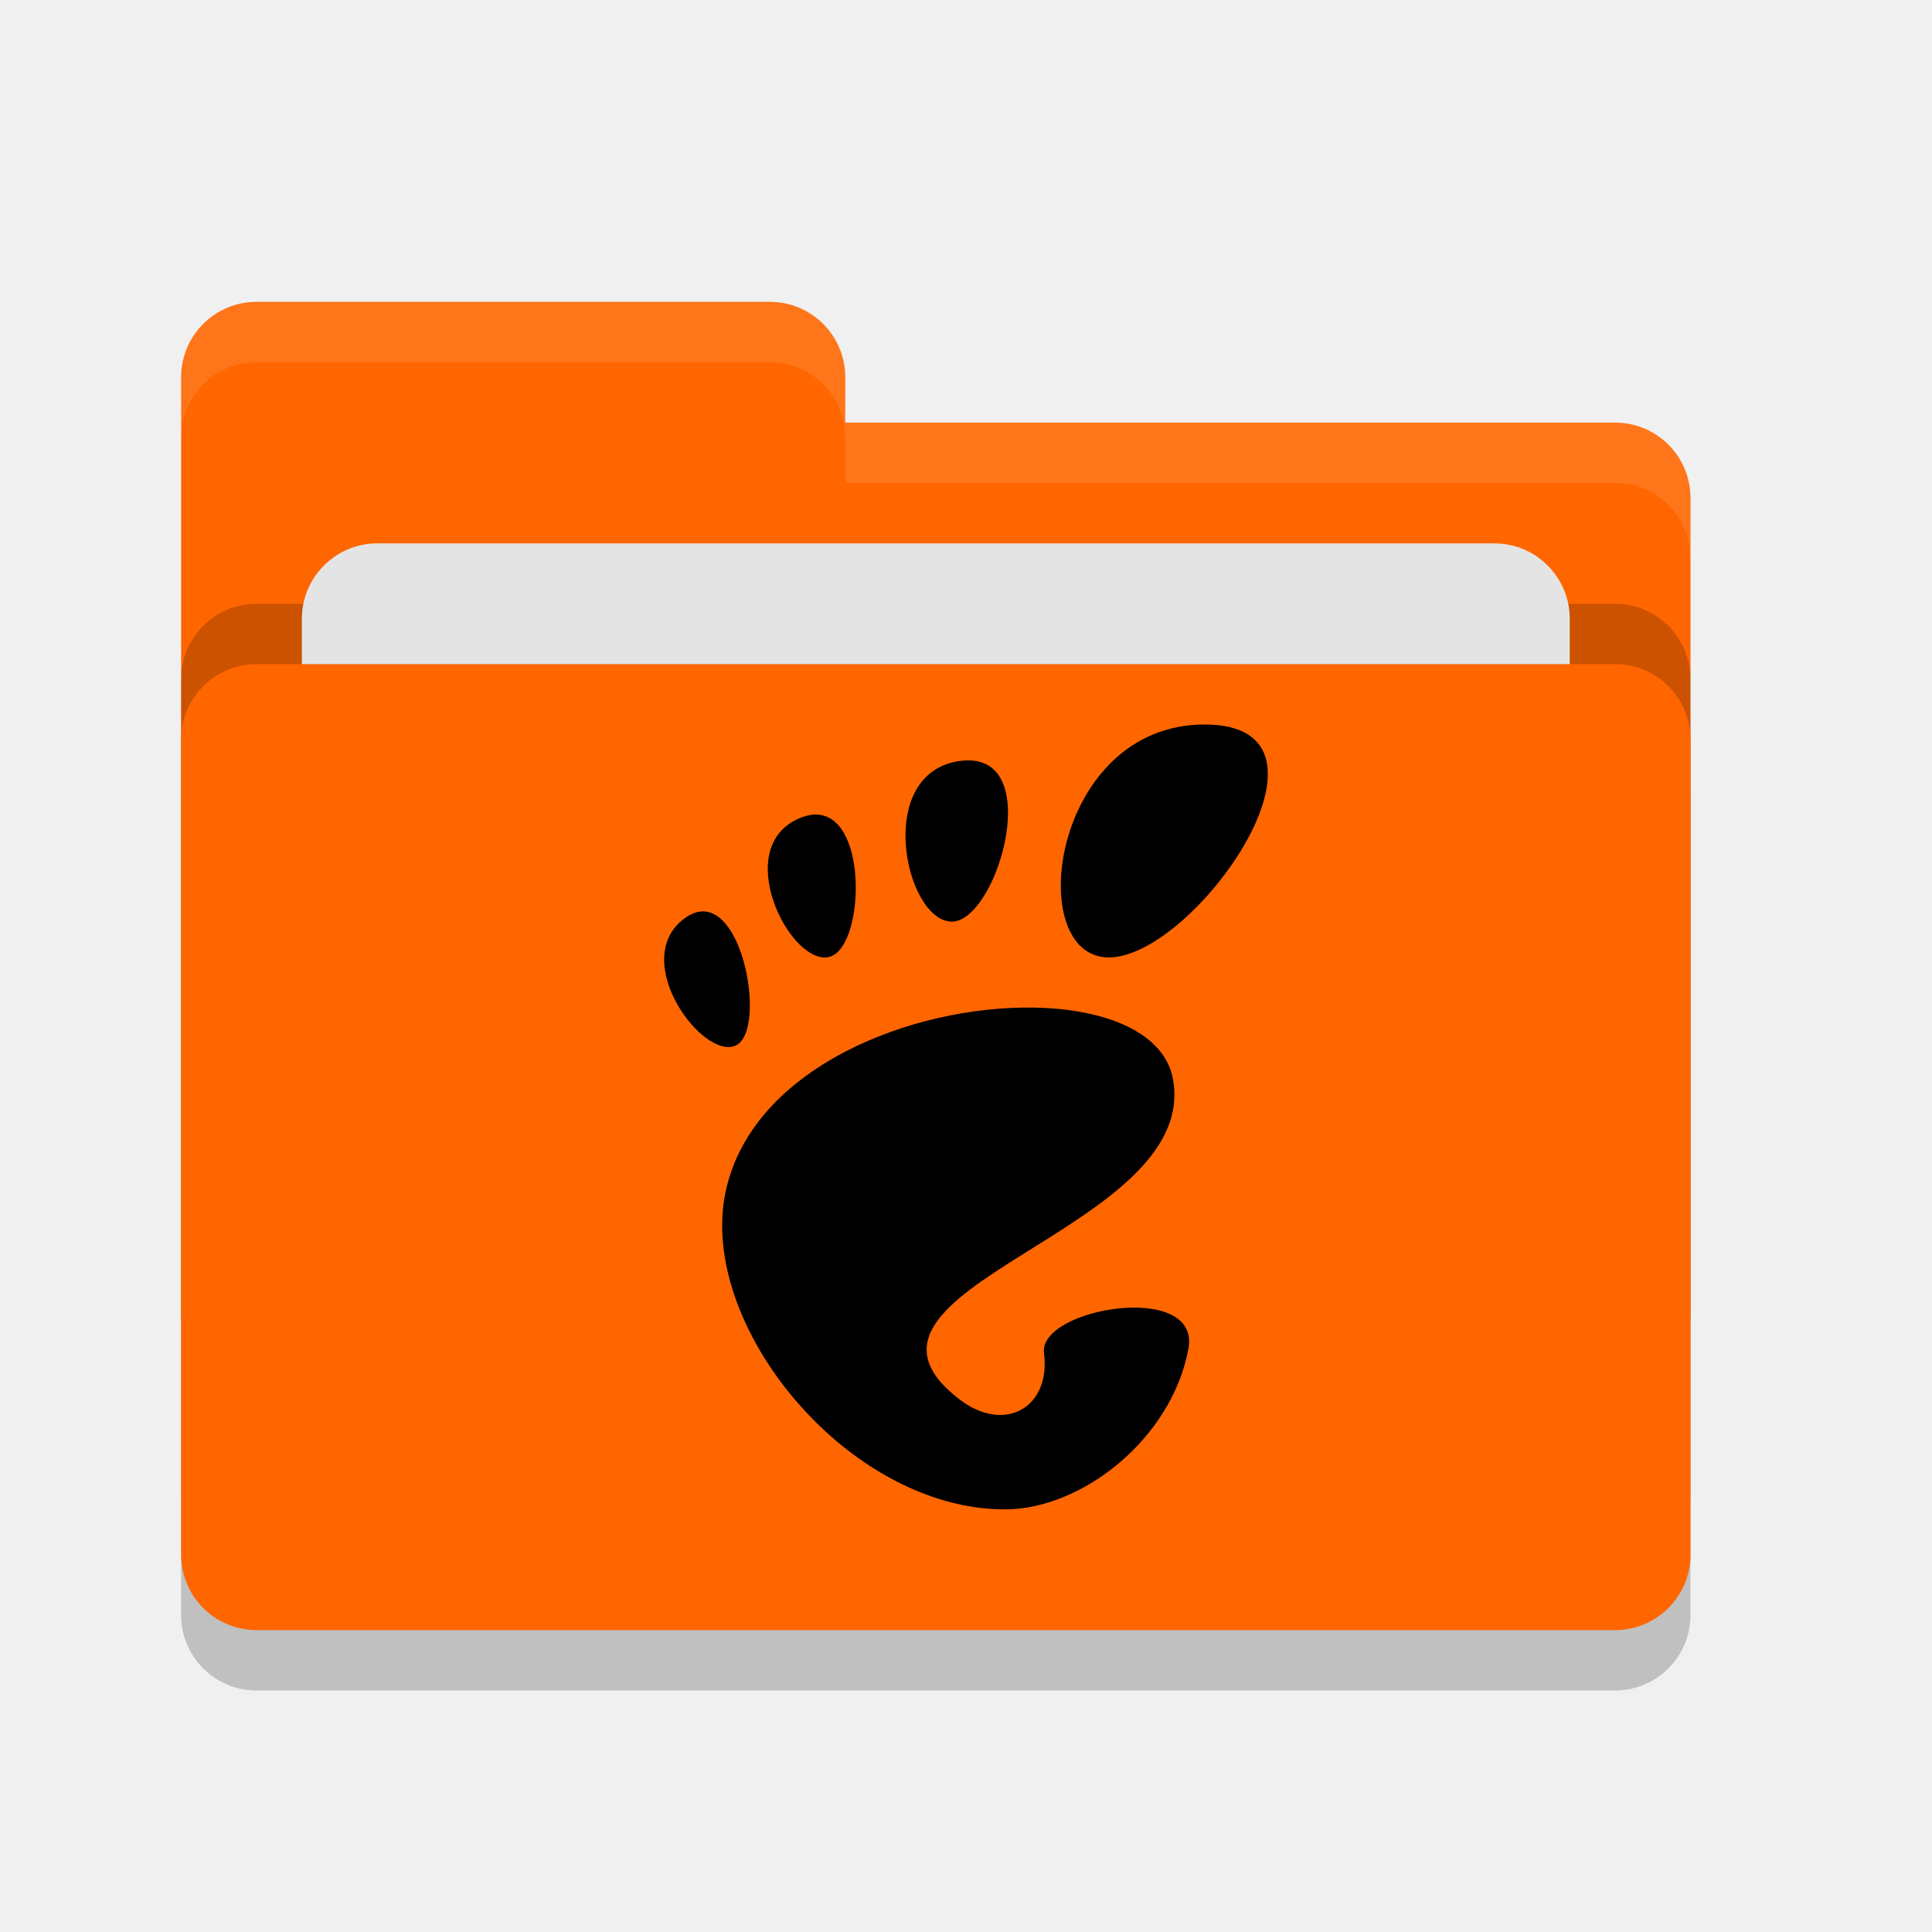
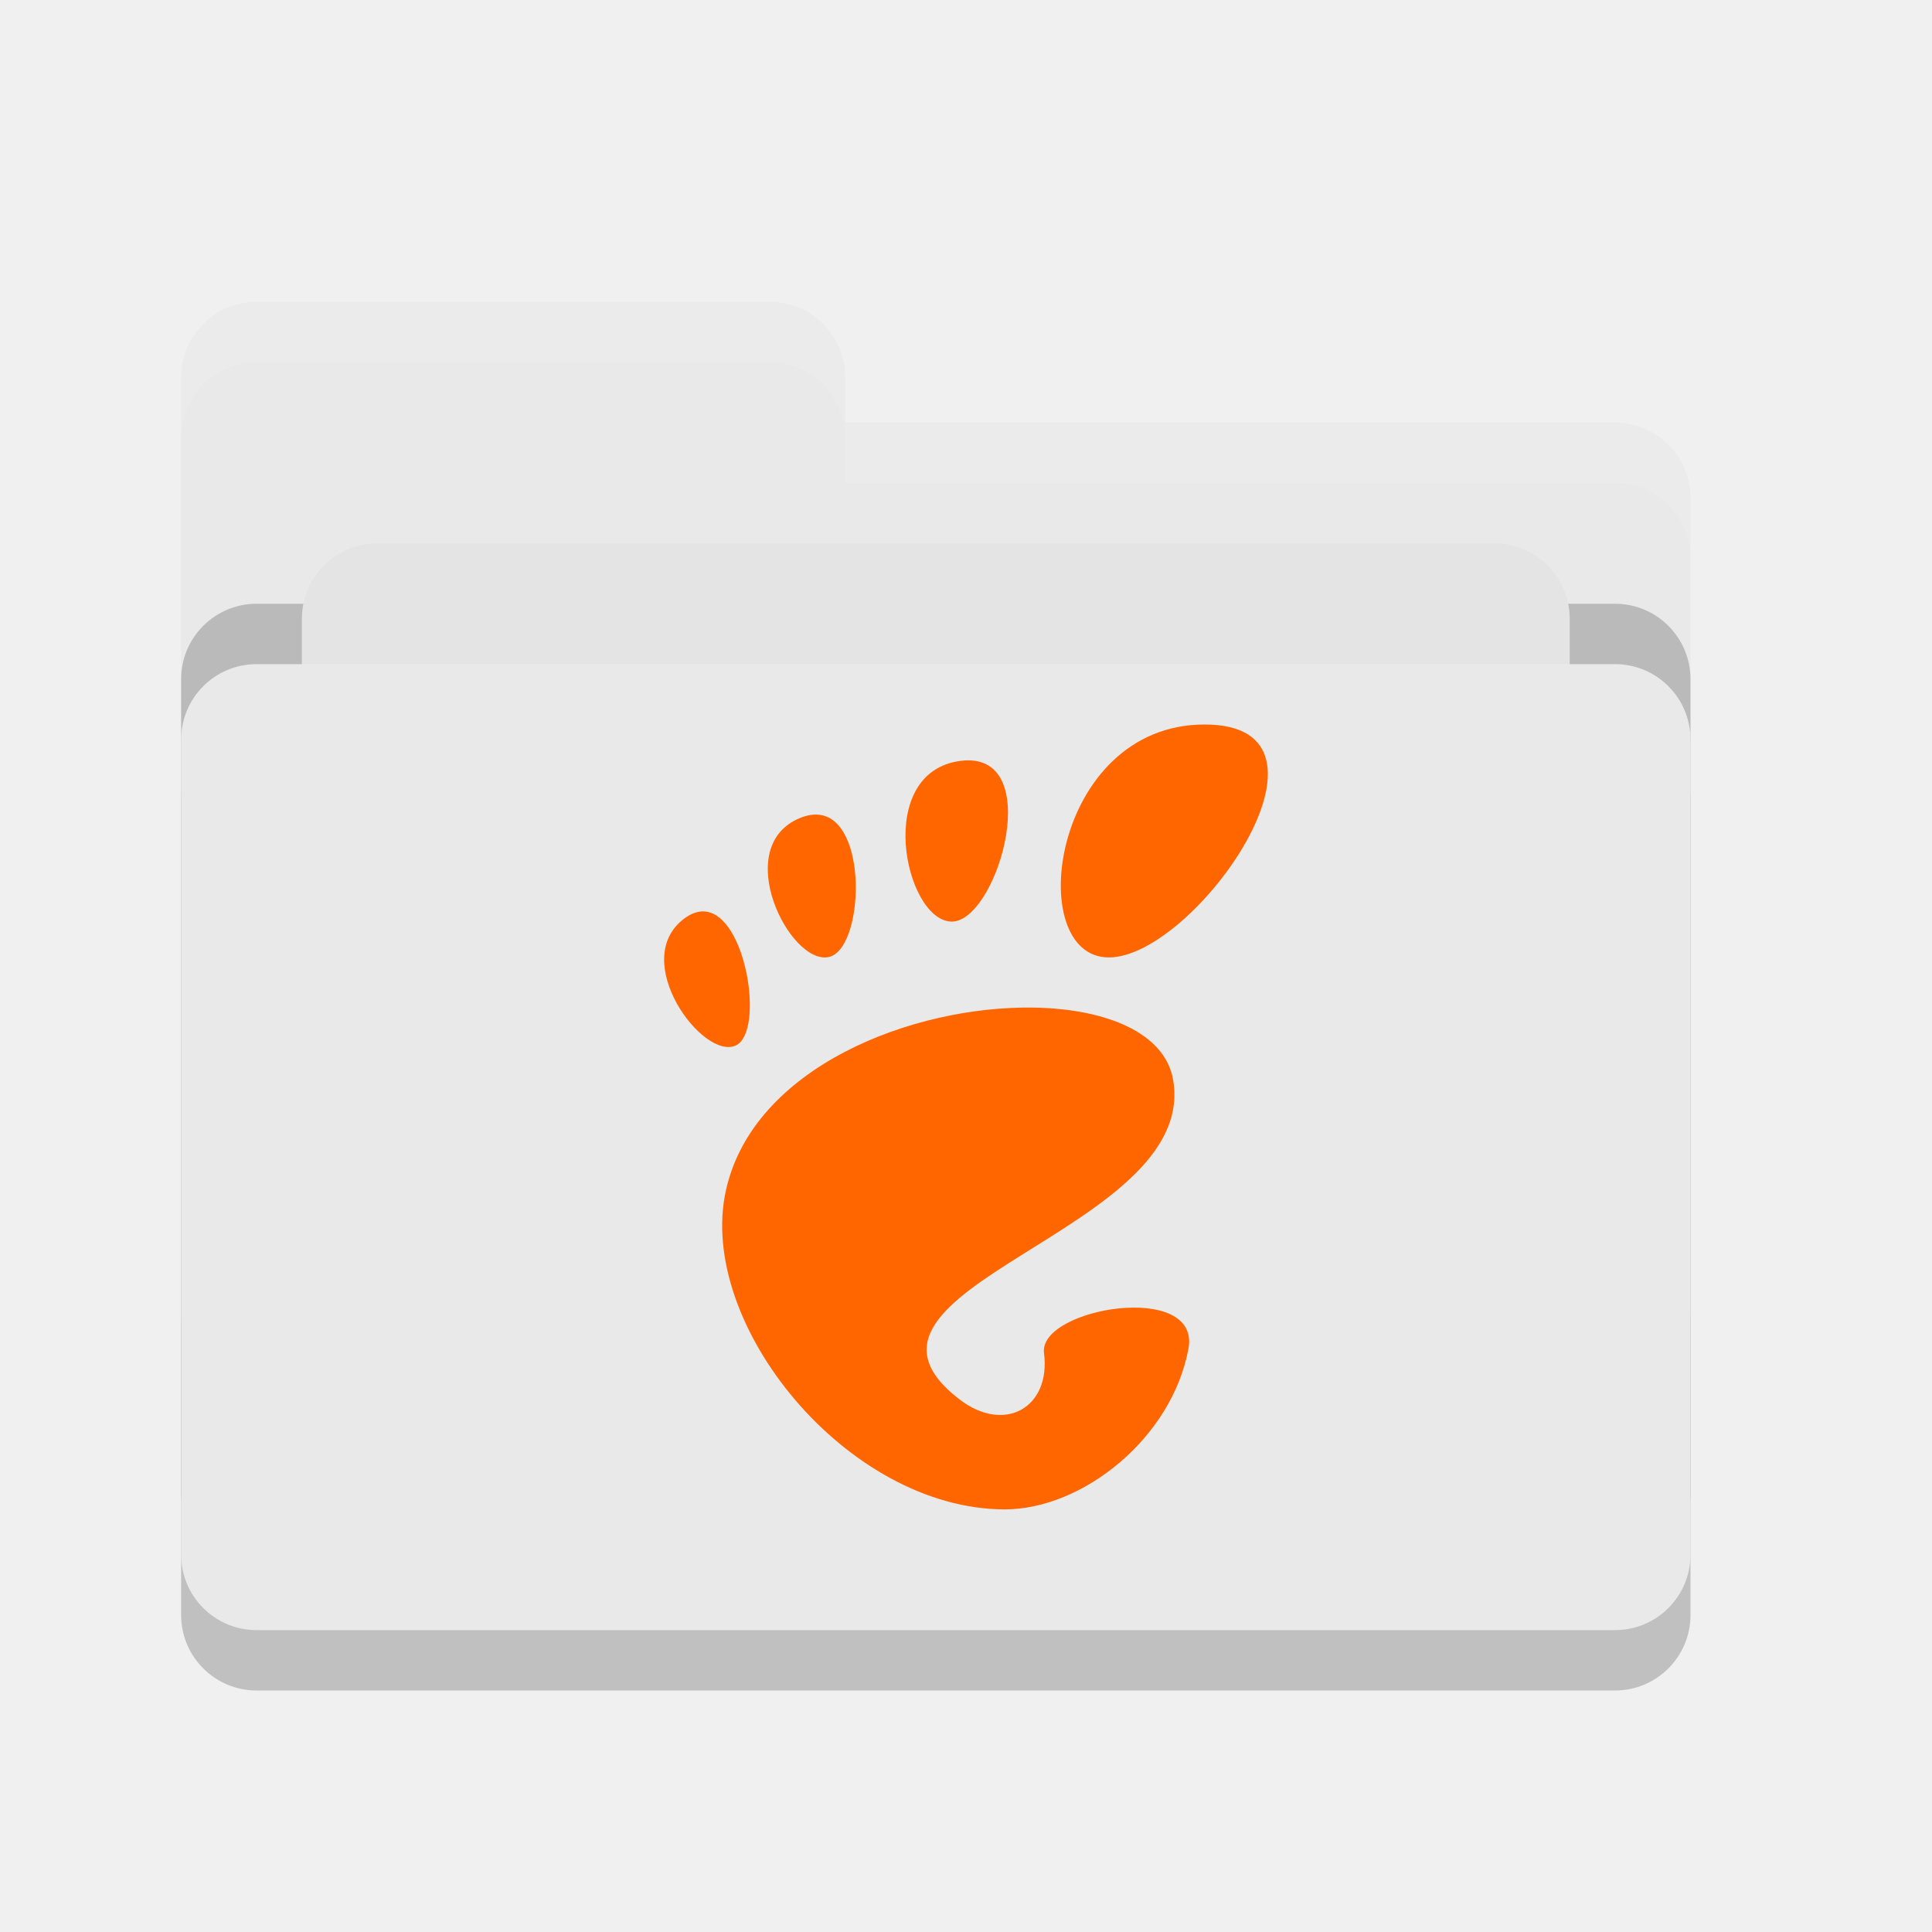
<svg xmlns="http://www.w3.org/2000/svg" width="32" height="32" version="1" id="svg16">
  <defs id="defs20" />
  <rect style="opacity:0.2" width="25" height="16" x="3" y="12" rx="1.25" ry="1.25" id="rect2" />
-   <path style="fill:#ff6600" d="M 3,21.75 C 3,22.442 3.558,23 4.25,23 H 26.75 C 27.442,23 28,22.442 28,21.75 V 8.25 C 28,7.558 27.442,7 26.75,7 H 14 V 6.25 C 14,5.558 13.443,5 12.75,5 H 4.25 C 3.558,5 3,5.558 3,6.25" id="path4" />
+   <path style="fill:#e9e9e9" d="M 3,21.75 C 3,22.442 3.558,23 4.25,23 H 26.75 C 27.442,23 28,22.442 28,21.75 V 8.25 C 28,7.558 27.442,7 26.75,7 H 14 V 6.25 C 14,5.558 13.443,5 12.75,5 H 4.25 C 3.558,5 3,5.558 3,6.25" id="path4" />
  <rect style="opacity:0.2" width="25" height="16" x="3" y="10" rx="1.25" ry="1.25" id="rect6" />
  <rect style="fill:#e4e4e4" width="21" height="10" x="5" y="9" rx="1.25" ry="1.25" id="rect8" />
-   <rect style="fill:#ff6600" width="25" height="16" x="3" y="11" rx="1.25" ry="1.25" id="rect10" />
+   <rect style="fill:#e9e9e9" width="25" height="16" x="3" y="11" rx="1.25" ry="1.25" id="rect10" />
  <path style="opacity:0.1;fill:#ffffff" d="M 4.25 5 C 3.558 5 3 5.558 3 6.25 L 3 7.25 C 3 6.558 3.558 6 4.25 6 L 12.75 6 C 13.443 6 14 6.558 14 7.25 L 14 8 L 26.75 8 C 27.442 8 28 8.557 28 9.25 L 28 8.25 C 28 7.558 27.442 7 26.75 7 L 14 7 L 14 6.25 C 14 5.558 13.443 5 12.75 5 L 4.25 5 z" id="path12" />
-   <path style="fill:#000000" d="M 19.952,12 C 17.413,12 16.937,15.858 18.366,15.858 19.794,15.858 22.492,12 19.952,12 Z M 16.041,12.594 C 16.001,12.593 15.958,12.597 15.913,12.602 14.473,12.784 14.98,15.219 15.746,15.264 16.487,15.309 17.299,12.598 16.04,12.594 Z M 13.546,13.493 C 13.458,13.487 13.361,13.504 13.252,13.548 12.096,14.023 13.077,15.984 13.724,15.852 14.312,15.732 14.396,13.548 13.546,13.493 Z M 11.659,15.095 C 11.558,15.093 11.45,15.127 11.334,15.214 10.408,15.905 11.645,17.574 12.19,17.315 12.666,17.088 12.362,15.121 11.658,15.096 Z M 17.126,16.689 C 15.12,16.654 12.474,17.672 12.023,19.718 11.534,21.93 14.035,25 16.643,25 17.927,25 19.407,23.827 19.684,22.342 19.896,21.209 17.195,21.663 17.292,22.412 17.408,23.311 16.641,23.755 15.889,23.176 13.495,21.332 19.852,20.412 19.432,17.893 19.302,17.109 18.329,16.71 17.126,16.689 Z" id="path14" />
+   <path style="fill:#ff6600" d="M 19.952,12 C 17.413,12 16.937,15.858 18.366,15.858 19.794,15.858 22.492,12 19.952,12 Z M 16.041,12.594 C 16.001,12.593 15.958,12.597 15.913,12.602 14.473,12.784 14.98,15.219 15.746,15.264 16.487,15.309 17.299,12.598 16.04,12.594 Z M 13.546,13.493 C 13.458,13.487 13.361,13.504 13.252,13.548 12.096,14.023 13.077,15.984 13.724,15.852 14.312,15.732 14.396,13.548 13.546,13.493 Z M 11.659,15.095 C 11.558,15.093 11.45,15.127 11.334,15.214 10.408,15.905 11.645,17.574 12.19,17.315 12.666,17.088 12.362,15.121 11.658,15.096 Z M 17.126,16.689 C 15.12,16.654 12.474,17.672 12.023,19.718 11.534,21.93 14.035,25 16.643,25 17.927,25 19.407,23.827 19.684,22.342 19.896,21.209 17.195,21.663 17.292,22.412 17.408,23.311 16.641,23.755 15.889,23.176 13.495,21.332 19.852,20.412 19.432,17.893 19.302,17.109 18.329,16.71 17.126,16.689 Z" id="path14" />
</svg>
